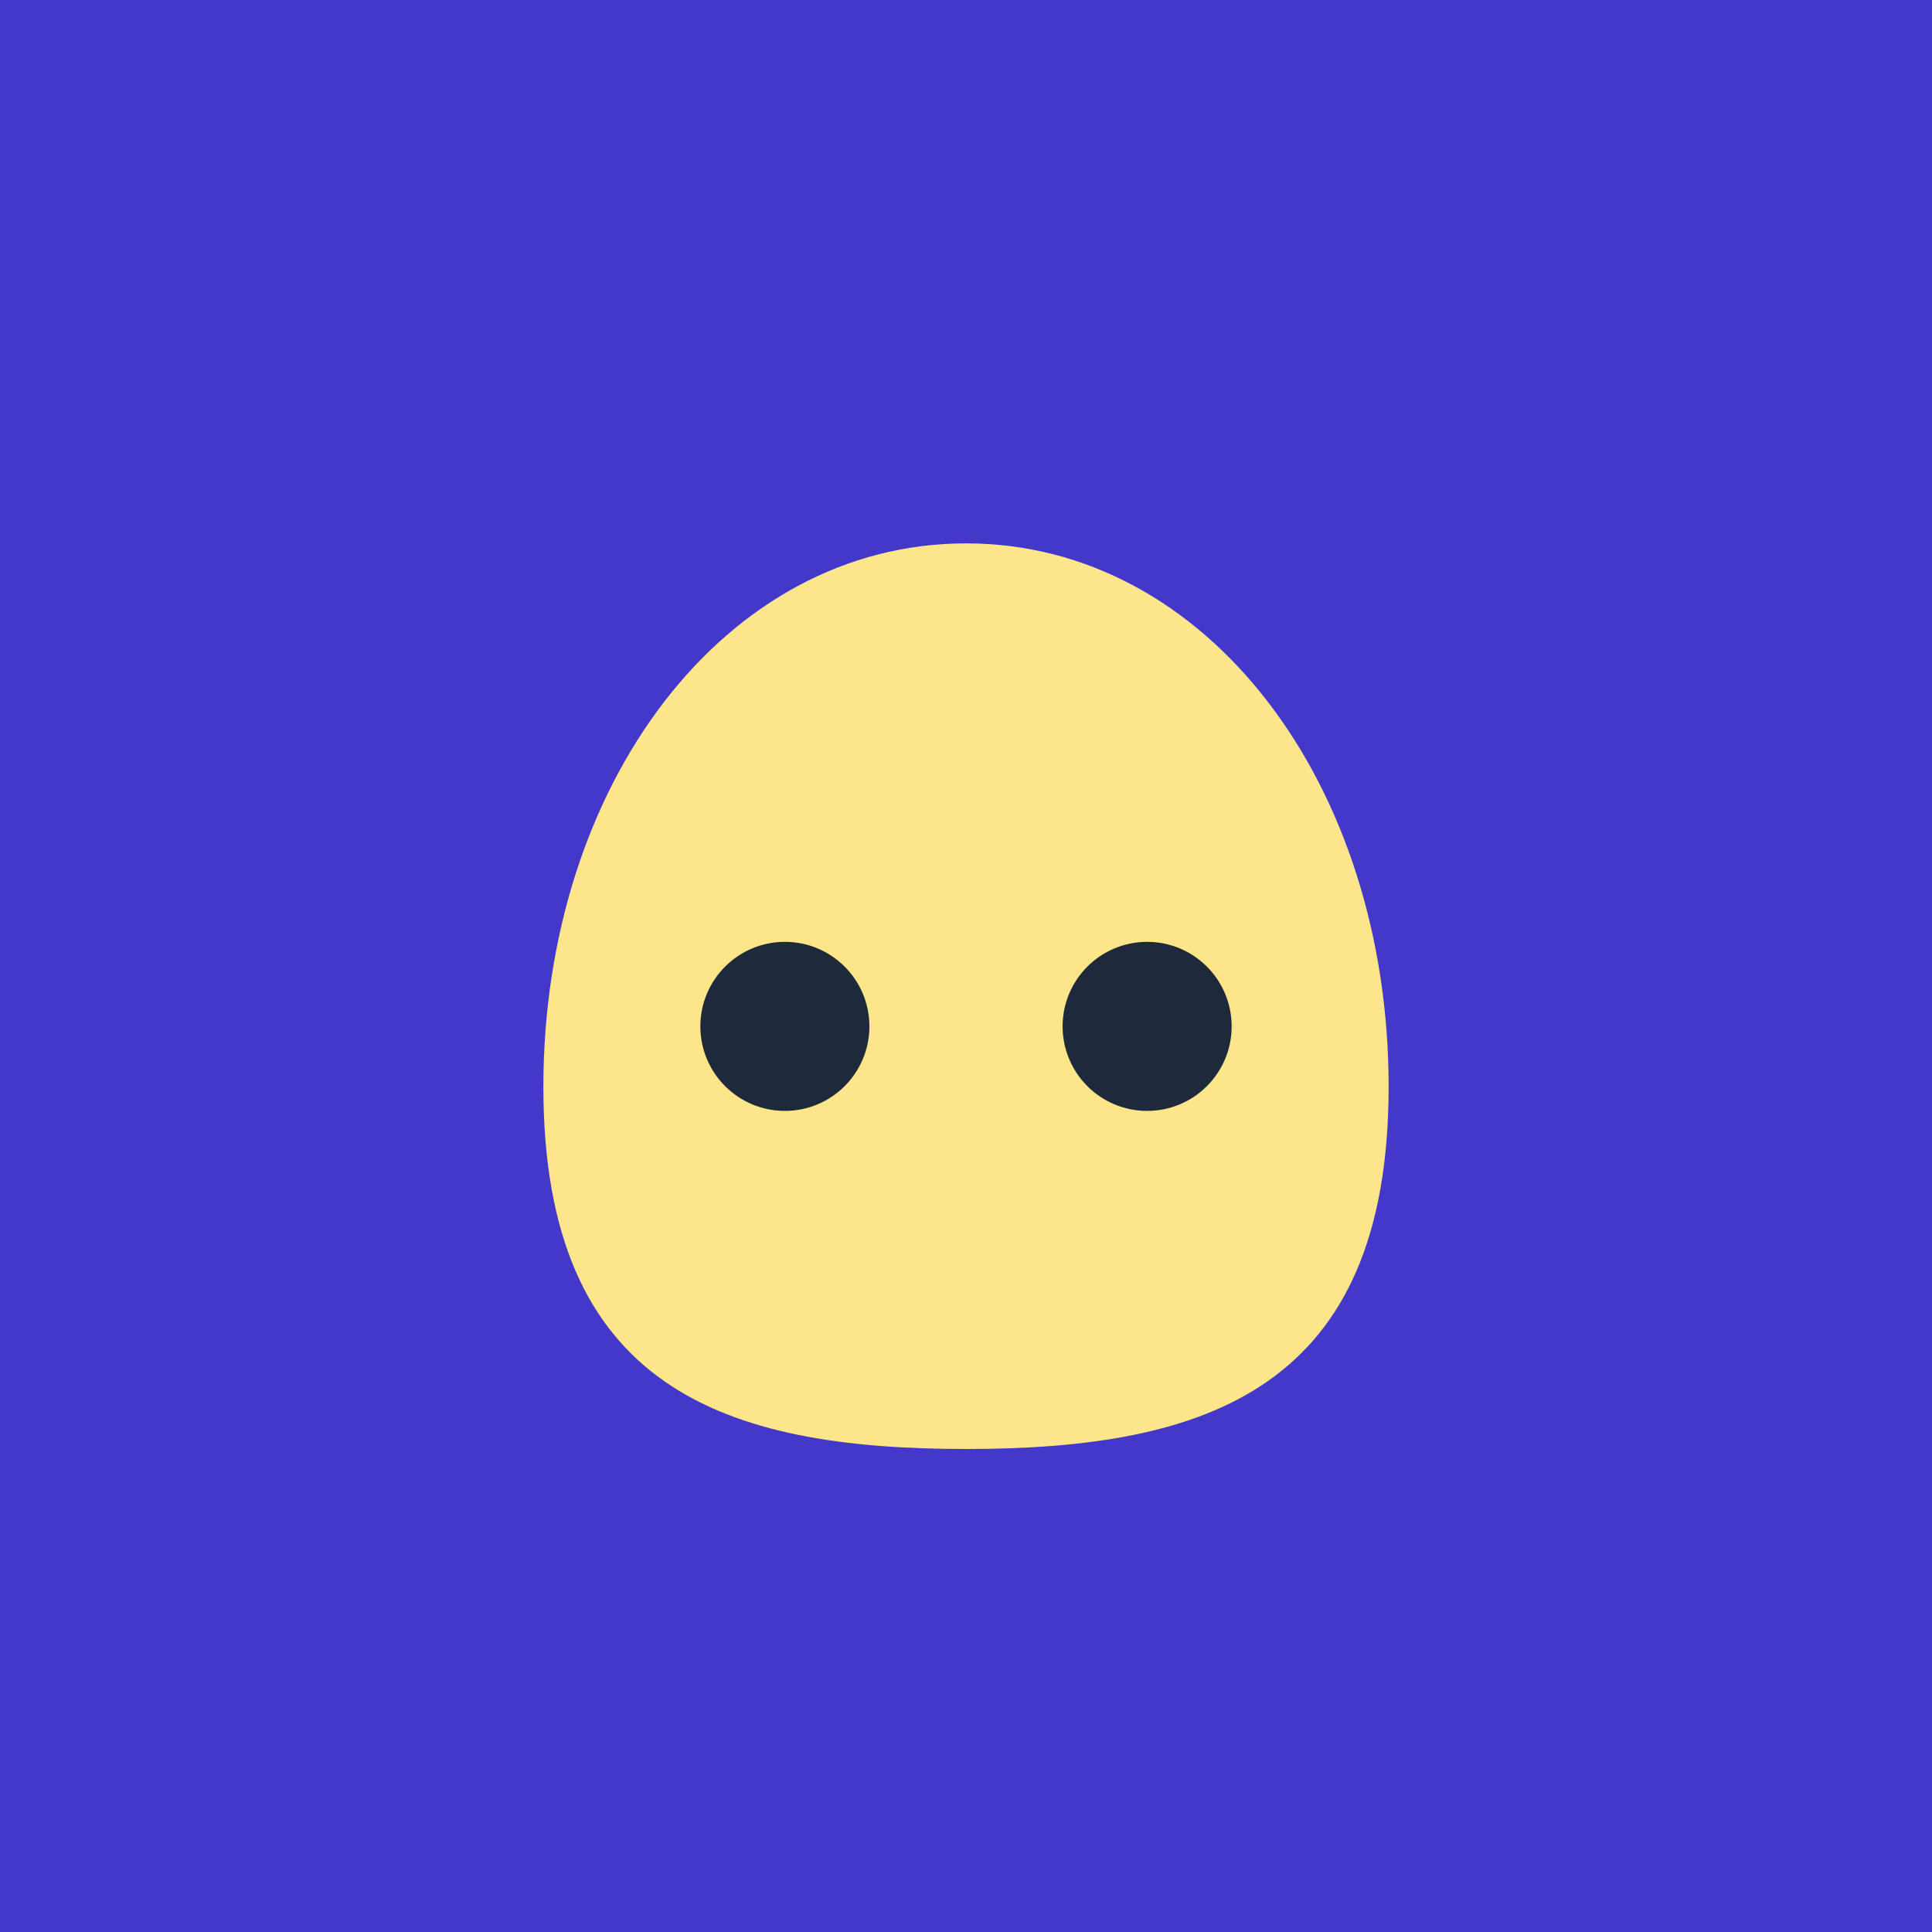
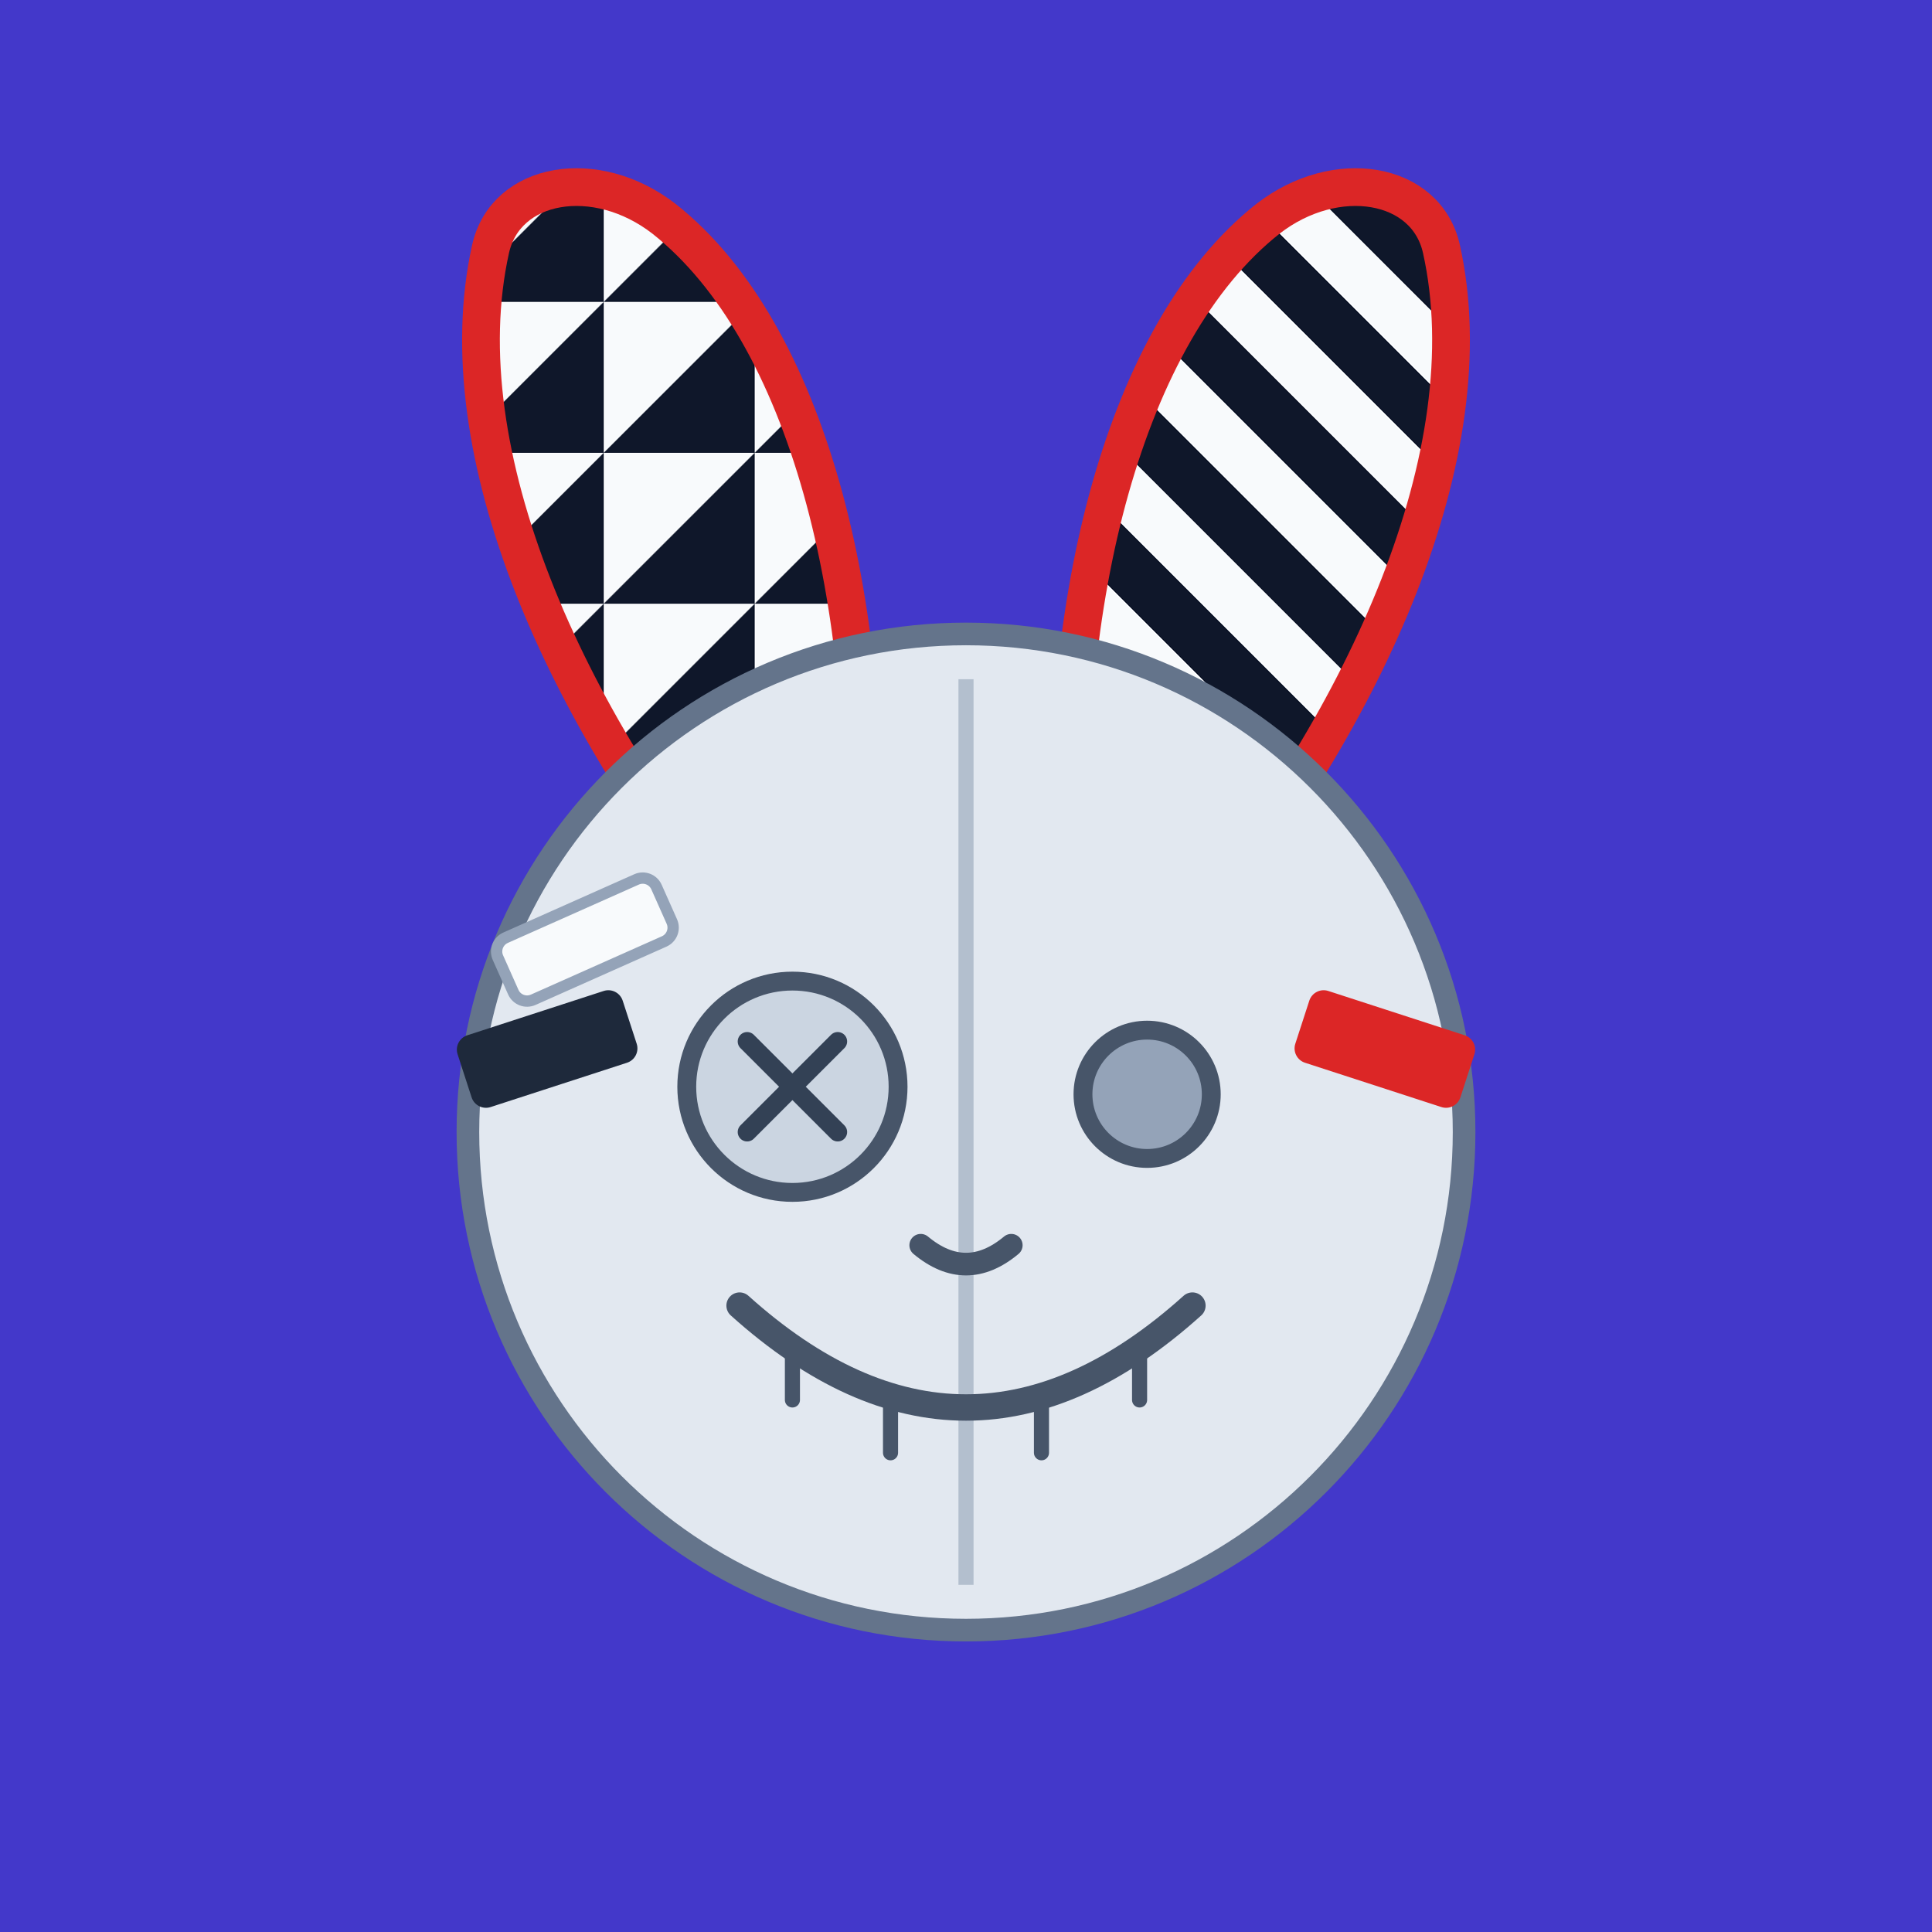
<svg xmlns="http://www.w3.org/2000/svg" viewBox="0 0 512 512">
+   <defs>
+     <pattern id="triPattern" width="40" height="40" patternUnits="userSpaceOnUse">
+       <rect width="40" height="40" fill="#0f172a" />
+       <path d="M0,0 L40,0 L0,40 Z" fill="#f8fafc" />
+     </pattern>
+     <pattern id="chevronPattern" width="28" height="28" patternUnits="userSpaceOnUse" patternTransform="rotate(45)">
+       <rect width="28" height="14" fill="#0f172a" />
+       <rect y="14" width="28" height="14" fill="#f8fafc" />
+     </pattern>
+   </defs>
  <rect width="512" height="512" fill="#4338ca" />
-   <path d="M144,288 c0,-80 48,-144 112,-144 s112,64 112,144 -48,96 -112,96 -112,-16 -112,-96 Z" fill="#fde68a" />
-   <circle cx="208" cy="272" r="22.4" fill="#1e293b" />
-   <circle cx="304" cy="272" r="22.4" fill="#1e293b" />
+   <path d="M196,246 C150,190 118,120 130,66 C134,48 158,44 176,58 C214,88 232,160 228,234 Z" fill="url(#triPattern)" stroke="#dc2626" stroke-width="10" stroke-linejoin="round" />
+   <path d="M316,246 C362,190 394,120 382,66 C378,48 354,44 336,58 C298,88 280,160 284,234 Z" fill="url(#chevronPattern)" stroke="#dc2626" stroke-width="10" stroke-linejoin="round" />
+   <circle cx="256" cy="300" r="132" fill="#e2e8f0" stroke="#64748b" stroke-width="6" />
+   <path d="M256,180 v240" stroke="#94a3b8" stroke-width="4" opacity="0.6" />
+   <rect x="122" y="268" width="46" height="20" rx="4" fill="#1e293b" transform="rotate(-18 145 278)" />
+   <rect x="132" y="240" width="46" height="18" rx="4" fill="#f8fafc" stroke="#94a3b8" stroke-width="3" transform="rotate(-24 155 249)" />
+   <rect x="344" y="268" width="46" height="20" rx="4" fill="#dc2626" transform="rotate(18 367 278)" />
+   <circle cx="210" cy="288" r="28" fill="#cbd5e1" stroke="#475569" stroke-width="5" />
+   <path d="M198,276 l24,24 M222,276 l-24,24" stroke="#334155" stroke-width="5" stroke-linecap="round" />
+   <circle cx="304" cy="290" r="17" fill="#94a3b8" stroke="#475569" stroke-width="5" />
+   <path d="M244,330 q12,10 24,0" fill="none" stroke="#475569" stroke-width="6" stroke-linecap="round" />
+   <path d="M196,346 q60,54 120,0" fill="none" stroke="#475569" stroke-width="7" stroke-linecap="round" />
+   <g stroke="#475569" stroke-width="4" stroke-linecap="round">
+     <path d="M210,357 v14" />
+     <path d="M236,371 v14" />
+     <path d="M276,371 v14" />
+     <path d="M302,357 v14" />
+   </g>
</svg>
